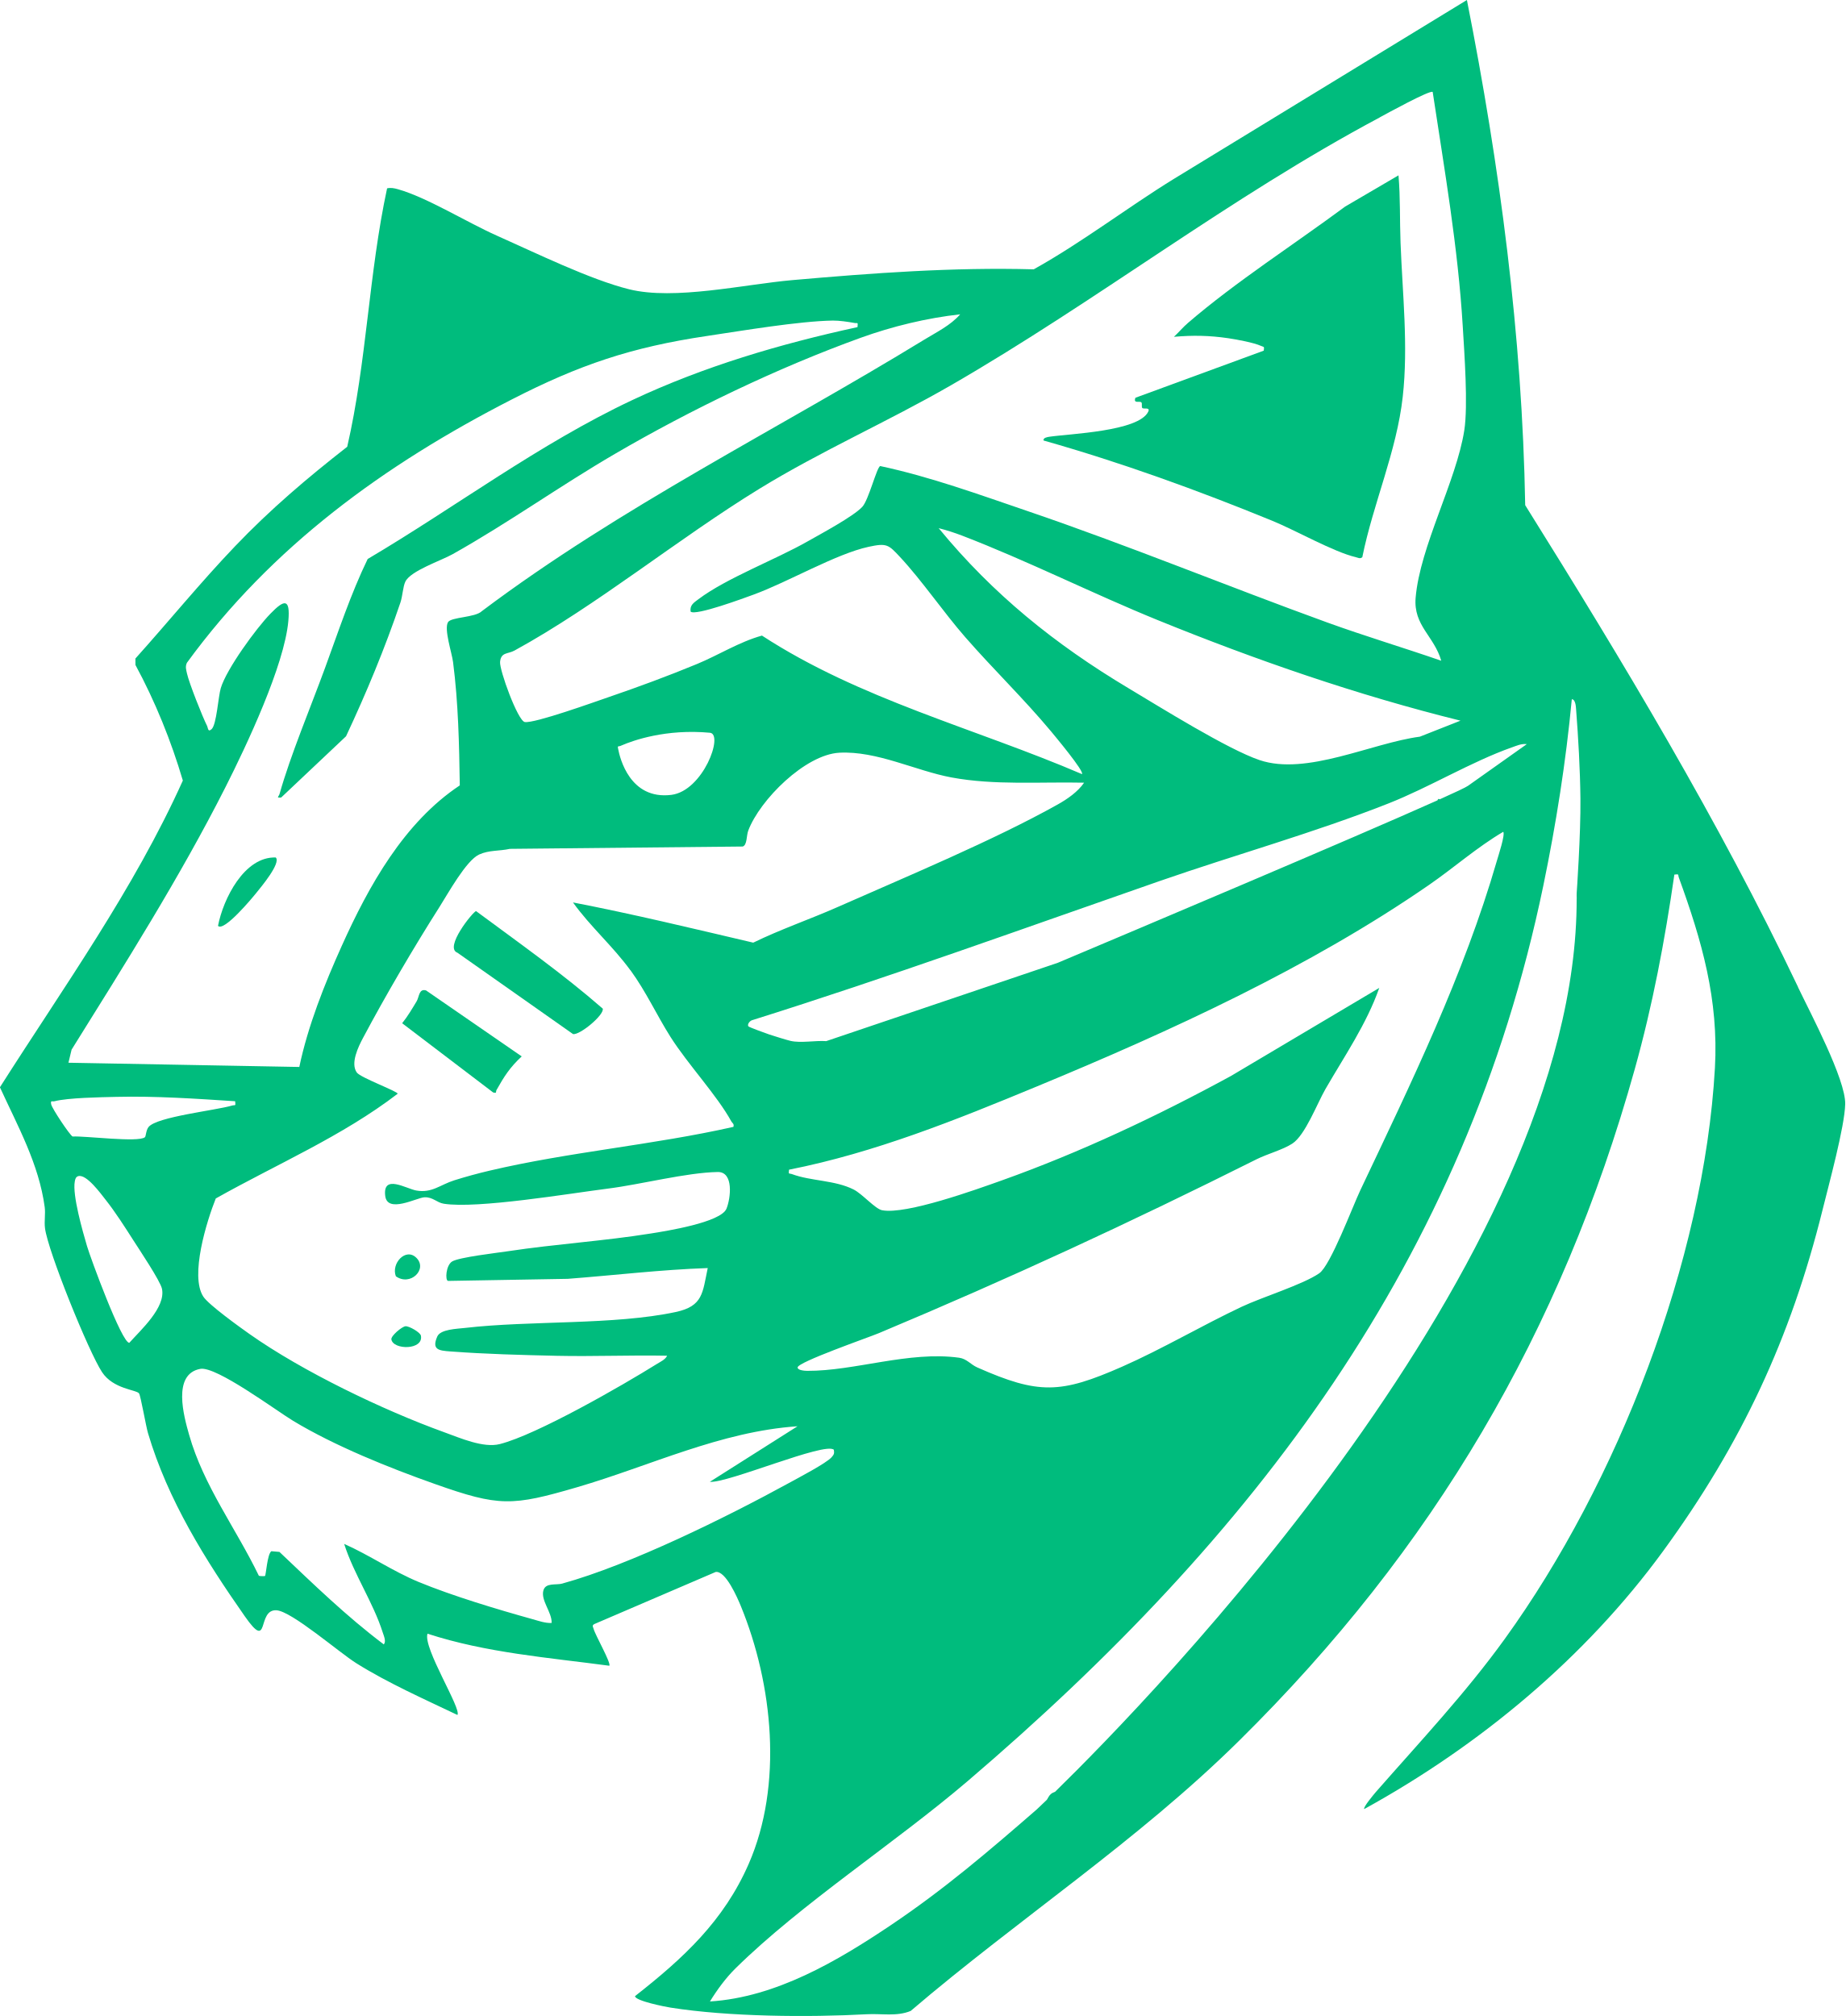
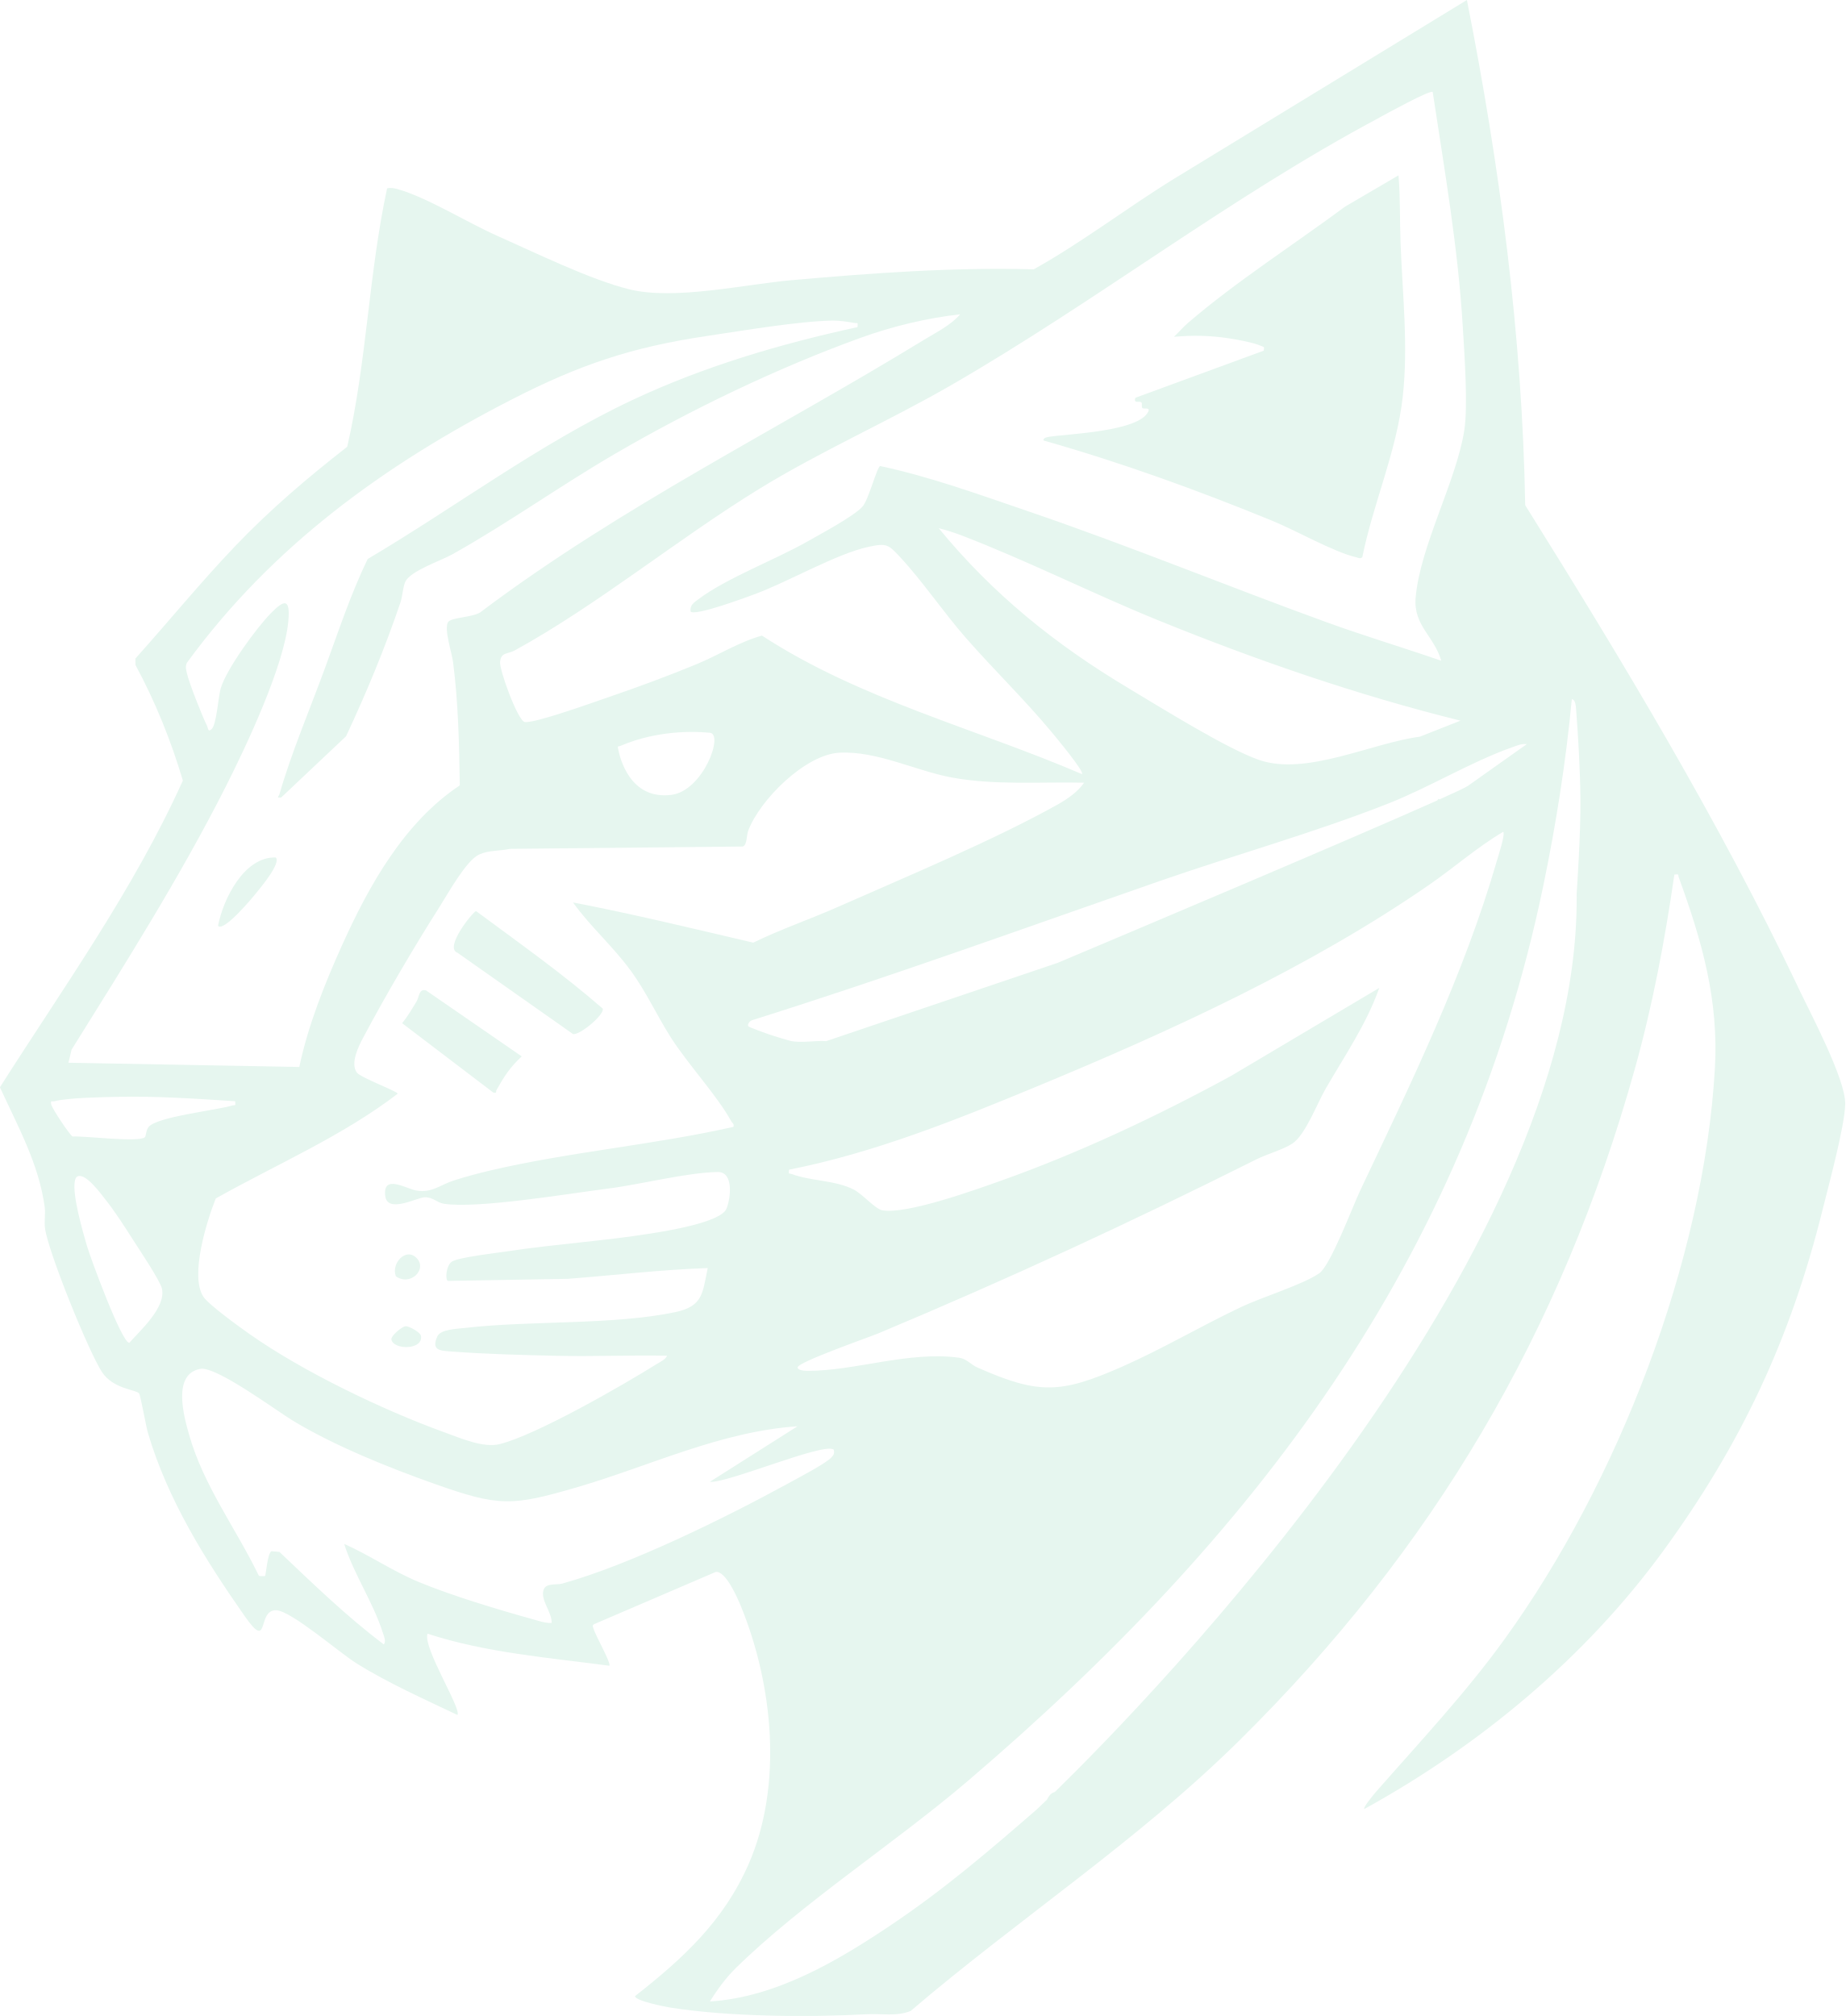
<svg xmlns="http://www.w3.org/2000/svg" id="Layer_1" data-name="Layer 1" viewBox="0 0 702.1 767.11">
  <defs>
    <style>
      .cls-1 {
-         fill: #00bc7d;
+         fill: #e6f6ef;
      }
    </style>
  </defs>
  <path class="cls-1" d="M174.06,362.53l43.96,30.94c2.5.53,11.93-7.27,11.32-9.67-15.22-13.27-31.94-25.07-48.21-37.12-1.12.18-12.32,13.96-7.06,15.85Z" />
  <path class="cls-1" d="M158.49,381.06c-1.71,2.82-3.4,5.72-5.48,8.29l34.62,26.34c1.59.41.88-.23,1.29-.94,2.96-5.26,5.04-8.53,9.58-12.78l-36.39-25.1c-2.78-.79-2.55,2.42-3.62,4.2Z" />
  <path class="cls-1" d="M158.44,478.63c-4.06-4.06-9.71,2.16-7.82,7.01,5.47,3.92,12.19-2.65,7.82-7.01Z" />
  <path class="cls-1" d="M160.15,508.24c-.26-1.3-4.56-3.72-5.87-3.59-1.36.12-5.6,3.68-5.37,5.01.69,4.08,12.29,4.13,11.24-1.42Z" />
  <path class="cls-1" d="M515.82,212c.87.2,1.64.76,2.51.02,4.12-20.43,13.09-40.3,15.39-61.09,2.15-19.31-.12-39.27-.84-58.55-.33-8.54-.05-17.13-.78-25.66l-20.28,11.87c-19.38,14.37-41.62,28.62-59.84,44.3-1.89,1.62-3.49,3.57-5.32,5.27,7.16-.63,13.5-.52,20.62.53,3.24.48,9.71,1.66,12.52,2.93,1.1.5,1.29.09,1.03,1.81l-48.82,17.92c-.92,2.42,1.65,1.08,2.28,1.78.37.42-.05,1.67.33,2.12.47.53,3.11-.43,2.27,1.37-3.55,7.56-29.98,8.42-37.63,9.57-.71.11-2.44.37-2.22,1.42,29.6,8.39,58.58,18.91,87.04,30.55,8.79,3.59,23.44,11.91,31.74,13.84Z" />
  <path class="cls-1" d="M82.96,352.31c2.27,2.34,13.15-10.78,14.62-12.63,1.58-1.96,9.44-11.28,7.34-13.4-12.01-.4-20.02,15.83-21.97,26.03Z" />
  <path class="cls-1" d="M684.14,375.62c-30.28-63.5-66.62-123.82-103.83-183.39-1.13-64.68-9.66-128.95-22.18-192.23l-111.4,68.01c-18.04,11.12-34.87,24.13-53.41,34.47-30.76-.84-61.31,1.42-91.89,4.11-18.29,1.61-44.77,7.77-62.08,3.48-14.84-3.68-35.89-14.01-50.36-20.43-11.13-4.94-26.7-14.61-37.67-17.66-1.32-.37-2.66-.64-4.04-.31-6.99,32.42-7.74,66.07-15.17,98.33-15.26,11.92-29.28,23.83-42.68,37.86-13.12,13.73-25.22,28.59-37.91,42.72l.02,2.45c7.54,13.94,13.58,28.91,18.03,43.98-18.64,41.39-45.34,78.54-69.6,116.71,6.79,14.81,14.82,29.16,17.04,45.59.34,2.55-.23,5.35.11,8.03,1.12,8.79,16.64,47.11,21.71,54.78,4.27,6.48,13.07,6.66,14.07,8.08.63.89,2.61,12.43,3.41,15.12,7.56,25.51,21.78,48.18,36.86,69.73,9.66,13.79,4.38-2.82,12.05-2.32,5.78.38,23.86,16.08,30.34,20.14,11.96,7.5,25.73,13.6,38.48,19.69,1.67-2.29-13.21-25.58-11.38-30.92,22.33,7.28,45.99,9.09,69.16,12.19.86-.84-5.38-11.73-5.97-14.04-.2-.74-.72-1.23.24-1.8l46.21-19.84c3.8-.53,8.23,9.73,9.55,12.92,12.25,29.86,16.13,68.16,3.01,98.17-9.51,21.76-24.91,35.93-43.25,50.31.03,1.8,11.48,4.05,13.53,4.37,22.06,3.49,52.4,3.74,74.71,2.52,5.55-.31,11.36.94,16.65-1.26,41.21-35.2,86.22-64.55,124.98-102.84,73.79-72.88,122.52-155.35,150.51-255.51,6.81-24.36,11.46-49.02,15.07-74.04,1.99-.26,1.29,0,1.7,1.13,8.77,24.08,15.21,46.47,13.73,72.49-4.17,73.44-37.12,157.88-79.88,217.11-15.01,20.81-32.25,39.09-49.09,58.32-.68.79-5.02,5.93-4.45,6.52,43.95-24.19,84.13-57.58,113.75-98.2,29.67-40.68,48.45-80.75,60.62-129.77,2.33-9.43,8.43-31.72,8.62-40.26.22-9.38-13.32-34.78-17.95-44.5ZM575.24,284.39c1.87-.66,3.62-1.49,5.68-1.24l-22.39,15.87c-.84.59-4.71,2.43-10.76,5.14-.38-.36-.64-.12-.85.38-31.41,14.09-116.76,50.14-144.46,61.82l-88.1,29.8c-4.08-.29-9.74.81-13.57-.09-1.35-.3-6.68-1.96-8.13-2.45-1.1-.37-7.65-2.74-7.91-3.08-.52-.71.46-2.02,1.33-2.32,52.19-16.38,103.63-35.05,155.28-53.02,28.57-9.93,58.88-18.41,86.89-29.47,15.7-6.19,31.38-15.81,46.99-21.35ZM468.37,409.41c-27.77,15.14-57.33,29.1-87.18,39.74-9.76,3.48-36.44,13.12-45.57,11.36-2.63-.51-7.49-6.19-10.83-7.89-7.15-3.6-16.14-3.15-23.44-5.85-1.12-.41-1.4.3-1.14-1.69,32.57-6.44,63.59-18.96,94.12-31.6,51.1-21.16,103.89-45.33,149.42-76.78,9.51-6.57,18.22-14.31,28.21-20.19.79,1.07-1.87,9.09-2.42,11-12.58,43.48-32.7,84.7-51.97,125.4-2.95,6.22-11.32,28.61-15.61,31.58-6.23,4.31-21.63,9.03-29.55,12.76-15.2,7.17-30.25,16.09-45.54,22.82-23.33,10.25-31.62,10.62-55.05.25-2.52-1.12-4-3.29-6.89-3.69-19.09-2.63-39.75,5.09-57.81,4.99-.97-.01-3.66-.2-3.65-1.29.04-2.05,26.94-11.39,30.89-13.04,49.83-20.88,95.5-42.03,143.75-66.18,4.02-2.01,9.99-3.61,13.58-5.95,4.91-3.17,9.47-15.31,12.61-20.75,7.25-12.57,15.62-24.69,20.48-38.5l-56.41,33.5ZM239.85,369.14c6,8.23,9.95,17.02,15.26,25.42,6.67,10.5,17.71,22.23,23.16,32.17.38.67,1.13.85.78,2.06-30.57,6.9-62.31,9.49-92.79,16.66-4.48,1.05-9.02,2.29-13.41,3.67-5.38,1.69-8.49,4.93-14.44,3.89-3.83-.67-12.86-6.41-11.84,2.04.81,6.82,12.03.66,14.92.53,3.21-.14,4.71,2.04,7.36,2.45,12.68,2.02,47.93-3.91,62.49-5.76,12.58-1.59,29.8-6.09,41.71-6.31,6.22-.12,4.96,10.06,3.36,13.96-2.15,5.24-23.03,8.52-28.8,9.44-17.92,2.87-36.31,4.02-54.29,6.74-4.18.63-18.71,2.29-21.32,3.92-2.35,1.48-2.7,7.2-1.52,7.38l45.54-.79c17.74-1.35,35.5-3.5,53.26-4.1-2,9.45-1.76,14.48-12.16,16.72-23.44,5.02-55.25,3.18-80.18,6.06-3.06.36-9.35.48-10.57,3.27-2.18,5.02.58,5.35,4.88,5.67,13.32,1.01,27.28,1.37,40.63,1.67,13.96.31,27.98-.31,41.94-.03-.64,1.44-2.52,2.28-3.82,3.09-13.27,8.28-45.7,26.93-59.8,30.52-6.28,1.61-15.07-2.29-21.22-4.51-23.31-8.43-53.89-23.14-74.09-37.39-3.68-2.6-15.5-11.08-17.53-14.2-5.19-7.94,1.32-28.78,4.74-37.35,23.13-13.02,48.08-23.66,69.19-39.84.36-.8-14.08-6.09-15.52-8.07-2.53-3.49.57-9.85,2.37-13.21,8.55-16.09,19.31-34.45,29.1-49.84,3.23-5.08,10.14-17.67,15.07-19.92,3.78-1.73,7.64-1.25,11.67-2.15l88.62-.89c1.71-.59,1.37-4.12,2.09-6.04,4.42-11.74,21.68-28.94,34.64-29.65,14.31-.77,29.07,6.87,42.66,9.4,16.4,3.06,33.85,1.63,50.49,2-2.38,3.48-6.38,6.24-10.02,8.28-24.2,13.56-57.9,27.61-83.81,39.06-10.6,4.68-21.63,8.44-32.06,13.53-22.77-5.33-45.63-10.87-68.58-15.3,6.54,9.13,15.15,16.62,21.82,25.78ZM235.07,284.32v-.03c.02-.43.39-.27.86-.41.21-.09.44-.2.73-.3,4.25-1.83,16.73-6.3,33.45-4.76,5.34.5-2.59,22.13-14.69,23.64-15.75,1.95-19.58-14.03-20.23-17.5,0-.02,0-.03-.01-.05-.07-.26-.1-.44-.1-.57ZM357.17,200.98c2.99.75,6.05,1.75,8.94,2.85,24.81,9.54,49.7,22.08,74.44,32.15,37.45,15.22,75.84,28.51,115.14,38.24l-15.45,6.09c-18.32,2.41-43.09,14.96-60.99,8.92-12.14-4.1-37.85-20.16-49.92-27.38-27.85-16.65-51.51-35.7-72.17-60.86ZM525.05,44.61c2.48-1.33,19.08-10.47,20.06-9.62,4.46,29.5,9.64,59.21,11.43,89.06.62,10.3,2.07,30.24.59,39.71-3.03,19.34-16.85,44.15-18.51,63.67-.9,10.62,7.03,14.57,9.75,23.99-14.44-5-29.19-9.41-43.55-14.62-38.07-13.82-75.5-29.26-113.88-42.34-18.44-6.28-36.93-13.04-56.02-17.12-1.31.3-4.39,12.92-6.85,15.54-3.46,3.69-15.84,10.31-20.82,13.14-12.28,6.98-30.88,13.97-41.49,21.97-1.68,1.28-3.38,2.22-2.99,4.73,1.81,1.75,20.62-5.25,24.02-6.49,13.04-4.77,31.29-15.47,43.68-18.16,6.96-1.51,7.57-.85,12.02,3.93,8.39,9.02,16.41,20.87,24.82,30.51,10.59,12.12,22.26,23.4,32.58,35.77,1.33,1.62,12.8,15.31,11.78,16.28-40.59-17.42-84.48-28.4-121.76-52.71-8.7,2.42-16.38,7.36-24.71,10.81-11.02,4.56-22.46,8.78-33.74,12.64-5.26,1.8-28.07,10.02-31.79,9.44-2.64-.42-9.69-19.77-9.4-22.89.36-3.78,2.94-2.91,5.51-4.32,31.34-17.16,62.11-42.5,93.08-61.5,23.59-14.48,48.96-25.59,72.89-39.39,55.58-32.06,105.96-71.45,163.28-101.99ZM27.19,399.48c20.3-32.57,41.31-65.77,58.64-100.04,7.93-15.68,22.37-46.24,23.88-63.17.79-8.83-1.63-8.1-6.81-2.76-5.47,5.62-16.7,21.05-18.89,28.3-.99,3.28-1.59,13.88-3.49,15.63-1.44,1.35-1.37-.51-1.69-1.15-1.78-3.49-6.89-16.4-7.68-19.99-.31-1.45-.74-2.61-.03-4.11,32.32-44.34,75.18-75.37,123.59-100.19,25.73-13.19,45.48-19.88,74.29-24.16,13.49-2.01,34.9-5.64,47.9-5.86,2.38-.03,5.75.47,8.13.9,1.32.25,1.42-.54,1.24,1.59-29.42,6.39-58.46,14.95-85.73,27.78-35.53,16.74-66.97,40.54-100.65,60.46-6.46,13.35-11.14,27.6-16.25,41.53-5.41,14.78-13.12,33.12-17.26,47.82-.31,1.12-1.49,1.57.59,1.41l24.69-23.31c7.78-16.6,14.81-33.54,20.7-50.91.82-2.44.94-5.99,1.86-7.91,1.97-4.14,13.52-7.96,18-10.47,21.11-11.84,40.94-26.05,61.86-38.23,28.93-16.86,61.87-32.71,93.4-44.11,12.03-4.35,25.12-7.51,37.85-8.93-3.65,4.2-8.91,6.74-13.59,9.6-56.18,34.39-115.51,63.59-168.41,103.35-2.52,2.48-11.7,2.2-12.88,4.21-1.57,2.66,1.48,11.63,1.93,15.17,2,15.5,2.33,31.29,2.56,46.92-21.23,14.11-34.62,38.21-44.9,61.05-6.55,14.53-12.9,30.52-16.16,46.09l-87.84-1.61,1.18-4.9ZM19.48,420.26c-.33-1.79.35-.99,1.23-1.22,5.26-1.35,17.59-1.53,23.56-1.67,15.08-.36,30.17.69,45.2,1.66.24,2.12-.01,1.29-1.19,1.65-6.35,1.87-28.54,4.24-31.74,8.14-1.02,1.25-.99,3.54-1.39,3.89-2.39,2.12-23.04-.56-27.52-.25-1.11-.54-7.88-10.76-8.14-12.2ZM49.19,510.96c-2.89,0-14.71-32.17-16.08-36.79-1.65-5.61-5.63-19.43-4.65-24.63.15-.85.36-1.71,1.29-2,3.14-.92,8.62,6.7,10.43,8.98,3.65,4.6,7.39,10.47,10.58,15.46,2.2,3.45,10.25,15.45,10.87,18.42,1.48,7.08-7.98,15.58-12.43,20.55ZM214,602.56c-2.43.67-6.38-.43-7.24,2.58-1.1,3.84,3.32,8.39,3.12,12.42-2.48.1-4.8-.76-7.13-1.41-13.5-3.75-30.71-8.92-43.54-14.23-9.77-4.05-18.61-10.17-28.26-14.45,3.63,11.46,11.08,22.33,14.68,33.73.39,1.24,1.41,3.4.38,4.5-14.16-10.65-26.86-23.01-39.69-35.18l-3.07-.27c-1.56,1.08-2.04,9.11-2.42,9.43-.11.09-2.07.1-2.34-.09-8.66-17.93-21.04-34.24-26.53-53.62-1.99-6.99-6.52-23.11,4.25-25.1,6.04-1.12,28.84,15.85,35.27,19.74,15.79,9.55,36.52,17.89,54.03,24.08,24.41,8.64,29.28,8.46,54.12,1.2,27.77-8.11,54.53-21.2,83.81-23.18l-33.36,21.14c6.73.61,43.94-15.35,47.19-12.19.21,1.42.05,1.79-.85,2.82-1.97,2.28-12.87,7.96-16.22,9.81-23.76,13.02-60.49,31.16-86.23,38.26ZM599.89,341.92c.27,137.95-162.4,304.64-198.45,339.87-.61.23-1.16.49-1.58.84-.66.53-1.05,1.41-1.55,2.21-2.51,2.41-3.87,3.69-3.88,3.7-18.2,15.81-35.03,30.25-55.38,43.93-20.45,13.75-43.84,27.53-68.93,29.11,2.74-4.46,6.02-8.94,9.75-12.62,25.07-24.68,60.72-47.68,88.27-71.2,108.67-92.79,189.41-197.69,219.06-340.75,4.85-23.41,8.6-47.11,10.84-70.94,1.37.01,1.55,2.71,1.62,3.66.86,11.14,1.54,23.05,1.66,34.14.15,13.5-1.42,35.91-1.42,35.91-.03.71-.02,1.42.01,2.15Z" />
</svg>
